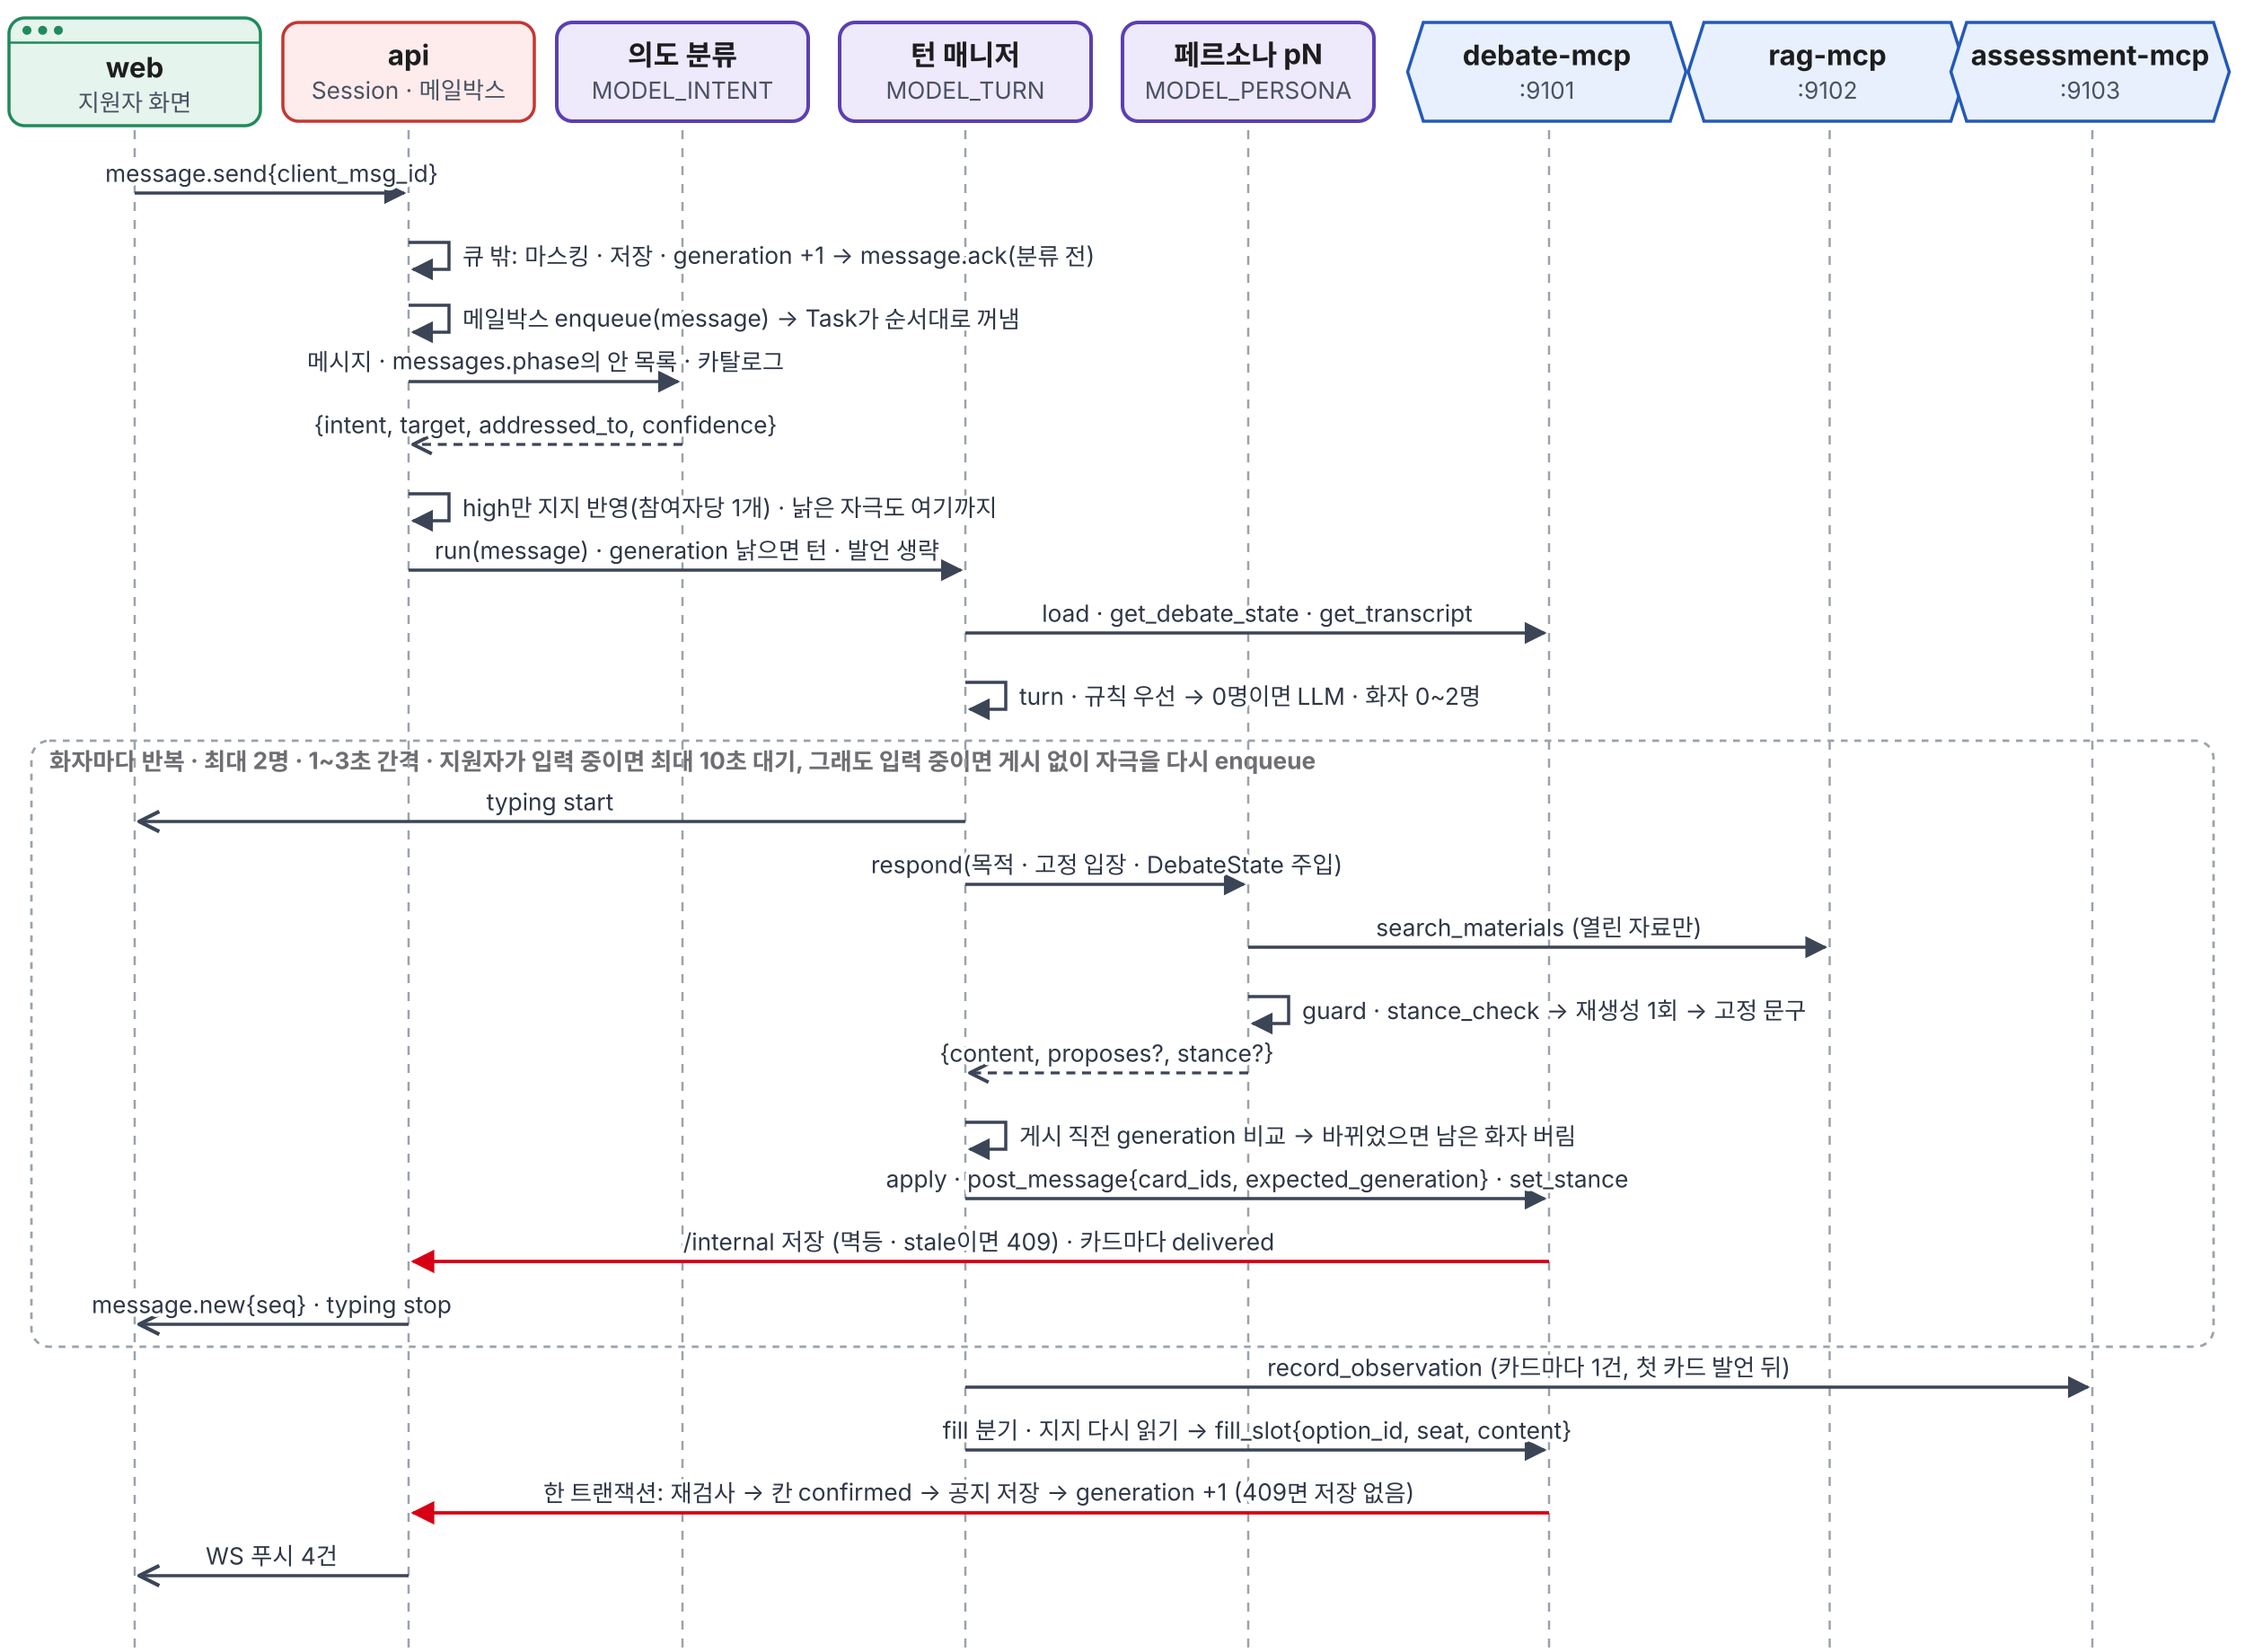
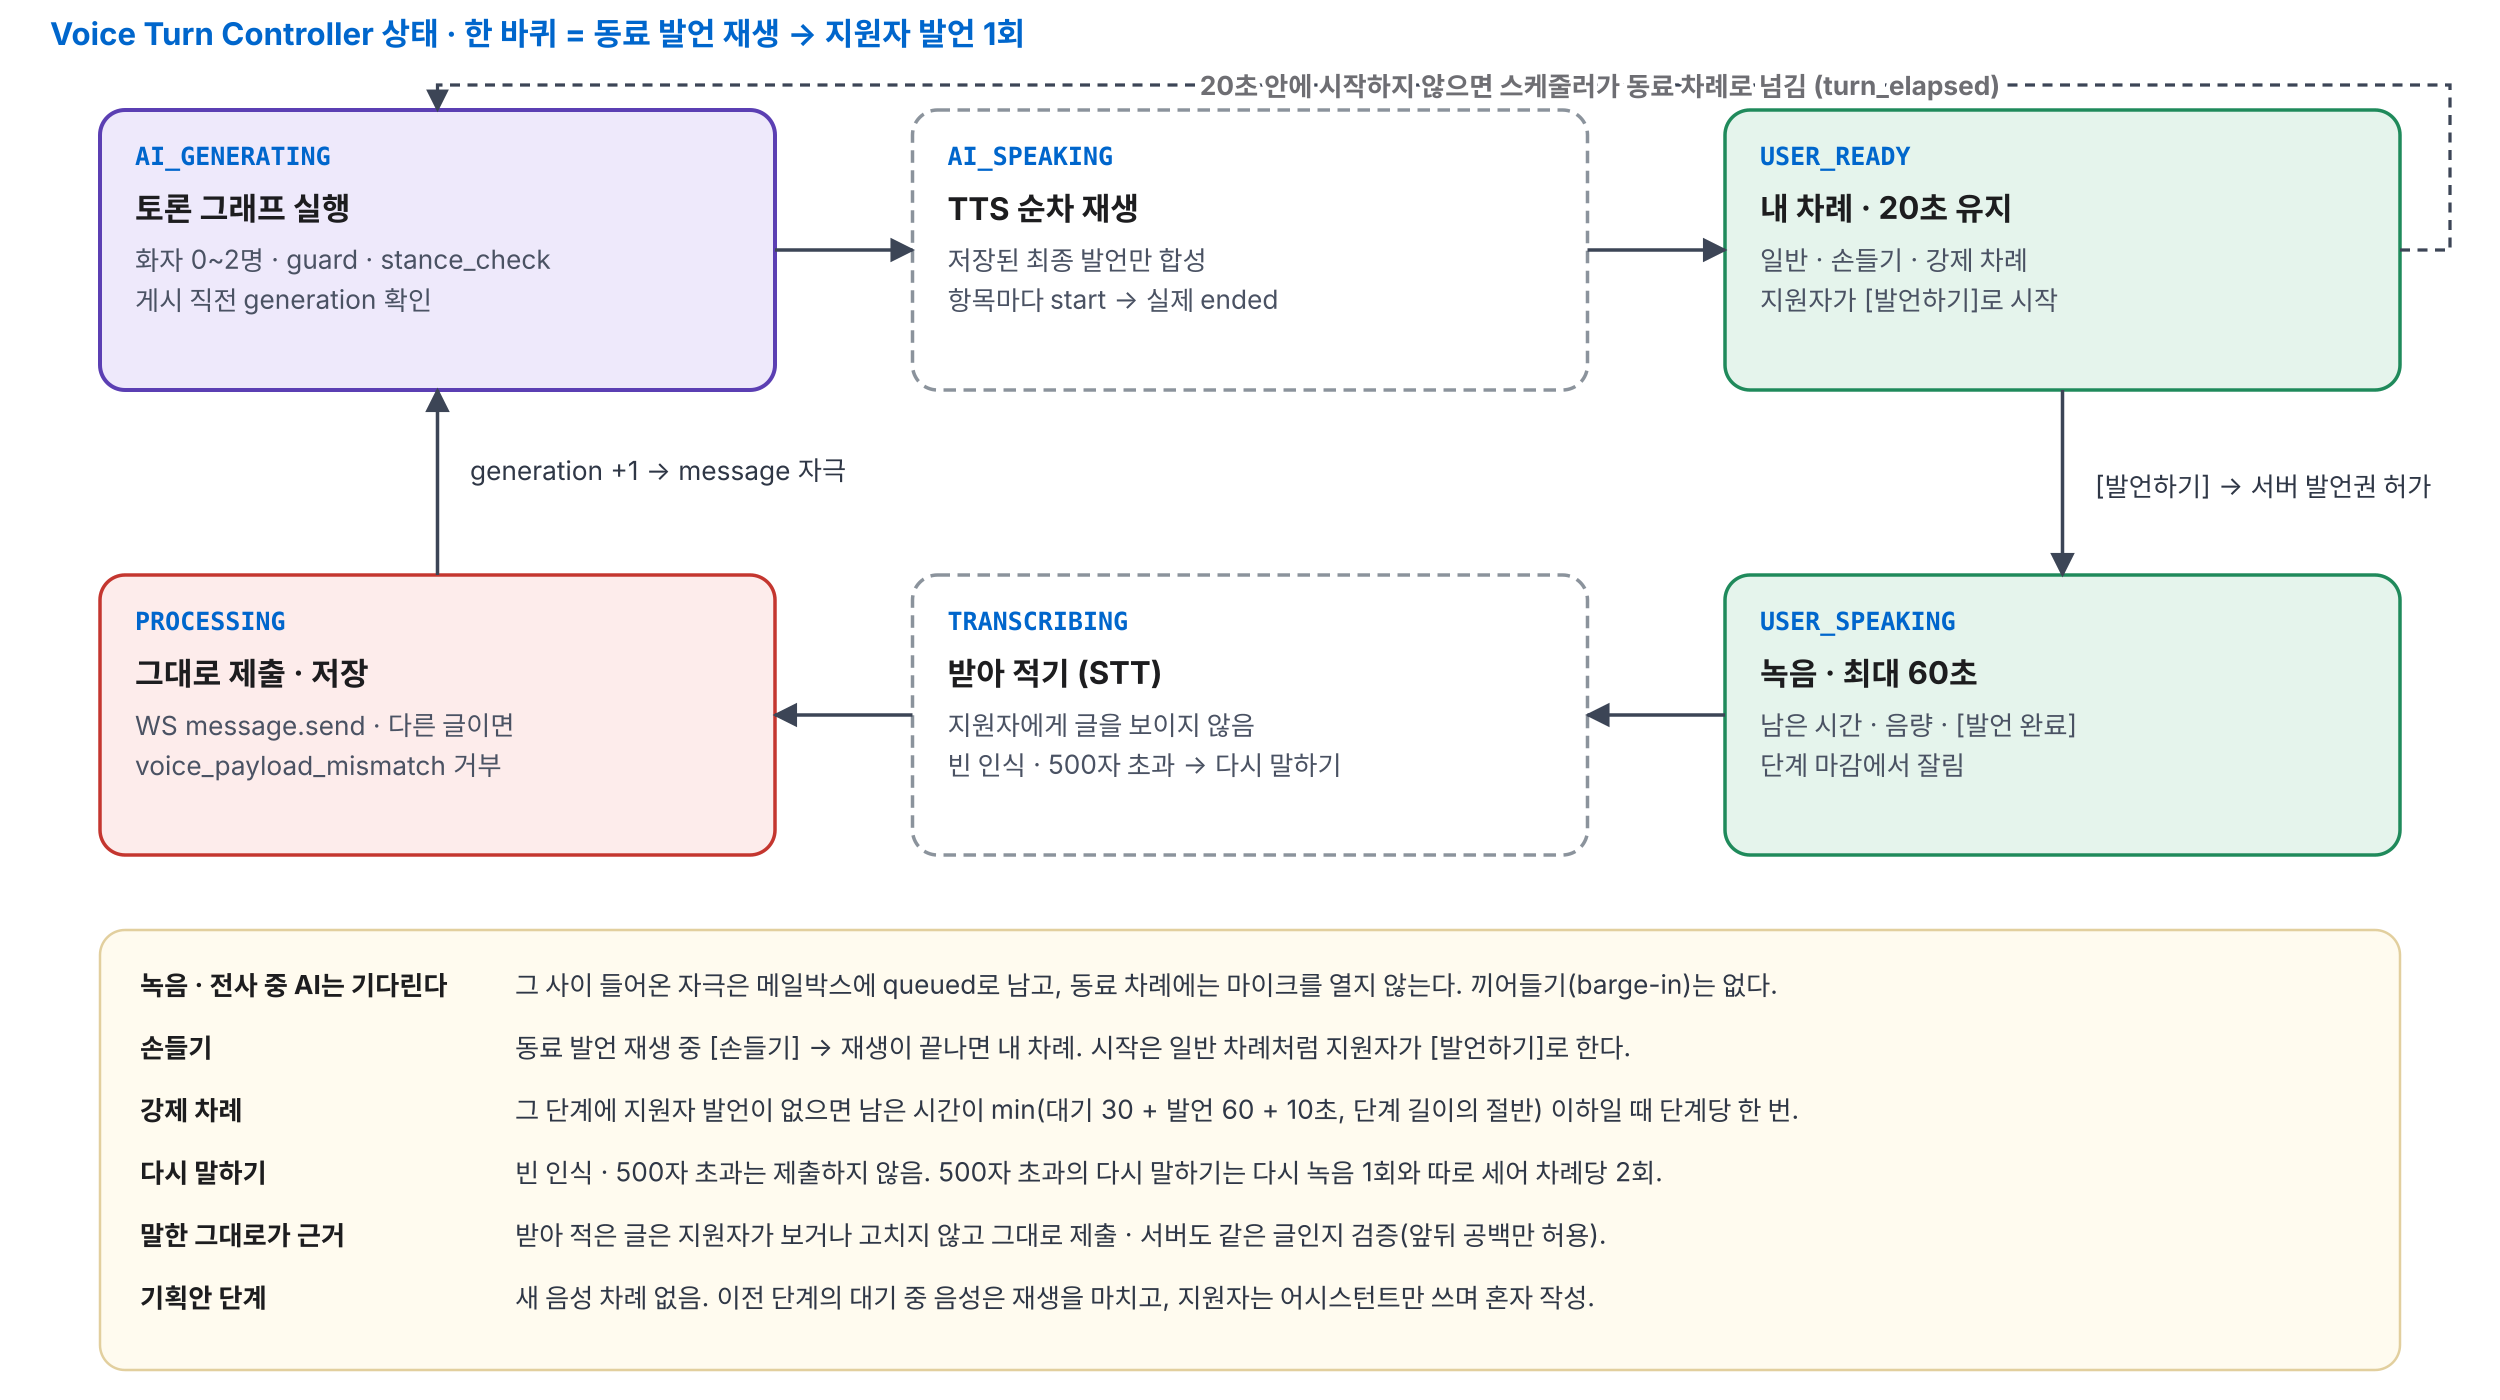
- <svg xmlns="http://www.w3.org/2000/svg" viewBox="0 0 1000 736" width="1000" height="736">
+ <svg xmlns="http://www.w3.org/2000/svg" viewBox="0 0 1000 560" width="1000" height="560">
  <style>
.b-seat{fill:#EEE9FB;stroke:#5B3FB3;stroke-width:.9}
.b-agentstep{fill:#EEE9FB;stroke:#5B3FB3;stroke-width:1.4}
.b-topic2{fill:#FFFFFF;stroke:#D2D2D7;stroke-width:1}
.edge-xd{stroke:#D70015;stroke-width:1.5;fill:none;stroke-dasharray:5 3}
.xmark{stroke:#D70015;stroke-width:2.6;fill:none;stroke-linecap:round}
text{font-family:"Pretendard",-apple-system,BlinkMacSystemFont,"Apple SD Gothic Neo","Noto Sans KR","Malgun Gothic",sans-serif;fill:#1D1D1F}
.t{font-size:12.5px;font-weight:700}
.s{font-size:10.5px;fill:#4A5263}
.tier{font-size:12.5px;font-weight:700;fill:#0066CC}
.mono{font-family:ui-monospace,"SF Mono",Menlo,Consolas,monospace;font-size:9.5px;fill:#3C4556}
.mono-s{font-family:ui-monospace,"SF Mono",Menlo,Consolas,monospace;font-size:8.6px;fill:#3C4556}
.lab{font-size:10.5px;fill:#2F3746}
.lab-t{font-size:10.5px;font-weight:700;fill:#1D1D1F}
.lab-b{font-size:10.5px;fill:#D70015;font-weight:700}
.lab-g{font-size:10.5px;fill:#6E6E73;font-weight:700}
.st{font-size:10px;font-weight:700;fill:#0066CC;font-family:ui-monospace,"SF Mono",Menlo,Consolas,monospace}
.numt{font-size:10px;font-weight:700;fill:#fff}
.halo{paint-order:stroke;stroke:#FFFFFF;stroke-width:3.2px;stroke-linejoin:round}
.numc{fill:#0071E3}
.edge{stroke:#3C4556;stroke-width:1.4;fill:none}
.edge-d{stroke:#3C4556;stroke-width:1.3;fill:none;stroke-dasharray:4 3}
.edge-x{stroke:#D70015;stroke-width:1.5;fill:none}
.ah{fill:#3C4556}
.ahx{fill:#D70015}
.aho{fill:none;stroke:#3C4556;stroke-width:1.5;stroke-linejoin:round}
.bnd{fill:none;stroke:#D70015;stroke-width:1.3;stroke-dasharray:7 4}
.lbnd{fill:none;stroke:#9AA3AD;stroke-width:1.1;stroke-dasharray:3 3}
.life{stroke:#9AA3AD;stroke-width:1;stroke-dasharray:4 4}
.b-web{fill:#E5F4EC;stroke:#1F8A5B;stroke-width:1.4}
.b-web-bar{stroke:#1F8A5B;stroke-width:1}
.b-web-dot{fill:#1F8A5B}
.b-api{fill:#FDECEB;stroke:#C4362F;stroke-width:1.4}
.b-in{fill:#FFFFFF;stroke:#C4362F;stroke-width:1}
.b-agent{fill:#EEE9FB;stroke:#5B3FB3;stroke-width:1.6}
.b-agent-in{fill:none;stroke:#5B3FB3;stroke-width:.8}
.b-mcp{fill:#E8F0FD;stroke:#2459B8;stroke-width:1.4}
.b-mq{fill:#FDF1DD;stroke:#B26A00;stroke-width:1.4}
.b-topic{fill:#FFFFFF;stroke:#B26A00;stroke-width:1}
.b-db{fill:#EEF0F3;stroke:#5F6873;stroke-width:1.4}
.b-ext{fill:#FFFFFF;stroke:#8B939C;stroke-width:1.4;stroke-dasharray:5 3}
.b-node{fill:#FFFFFF;stroke:#5F6873;stroke-width:1.3}
.node-top{fill:#F1F3F6}
.node-side{fill:#E3E7EC}
.b-step{fill:#F3F6FB;stroke:#0071E3;stroke-width:1.2}
.b-state{fill:#E8F2FD;stroke:#0071E3;stroke-width:1.2}
.b-note{fill:#FFFBEF;stroke:#E2CF9E;stroke-width:1}
.b-plug{fill:#FFFFFF;stroke:#5B3FB3;stroke-width:1.2}
.plug{stroke:#5B3FB3;stroke-width:1.3}
.plug-dot{fill:#5B3FB3}
.axis{stroke:#5F6873;stroke-width:1.2}
.tick{stroke:#9AA3AD;stroke-width:1}
.dot{fill:#0071E3}
.dot-rel{fill:#FFFFFF;stroke:#0071E3;stroke-width:1.5}
</style>
-   <rect width="1000" height="736" fill="#FFFFFF" />
+   <rect width="1000" height="560" fill="#FFFFFF" />
  <defs>
-     <marker id="mf-v3a" viewBox="0 0 10 10" refX="9" refY="5" markerWidth="7" markerHeight="7" orient="auto-start-reverse">
+     <marker id="mf" viewBox="0 0 10 10" refX="9" refY="5" markerWidth="7" markerHeight="7" orient="auto-start-reverse">
      <path d="M0,0 L10,5 L0,10 z" class="ah" />
    </marker>
-     <marker id="mo-v3a" viewBox="0 0 10 10" refX="9" refY="5" markerWidth="8" markerHeight="8" orient="auto-start-reverse">
-       <path d="M1,1 L9,5 L1,9" class="aho" />
-     </marker>
-     <marker id="mx-v3a" viewBox="0 0 10 10" refX="9" refY="5" markerWidth="7" markerHeight="7" orient="auto-start-reverse">
+     <marker id="mx" viewBox="0 0 10 10" refX="9" refY="5" markerWidth="7" markerHeight="7" orient="auto-start-reverse">
      <path d="M0,0 L10,5 L0,10 z" class="ahx" />
    </marker>
  </defs>
-   <rect x="14" y="330" width="972" height="270" rx="8" class="lbnd" />
-   <text x="22.0" y="343.0" text-anchor="start" class="lab-g">화자마다 반복 · 최대 2명 · 1~3초 간격 · 지원자가 입력 중이면 최대 10초 대기, 그래도 입력 중이면 게시 없이 자극을 다시 enqueue</text>
-   <line x1="60" y1="58" x2="60" y2="736" class="life" />
-   <line x1="182" y1="58" x2="182" y2="736" class="life" />
-   <line x1="304" y1="58" x2="304" y2="736" class="life" />
-   <line x1="430" y1="58" x2="430" y2="736" class="life" />
-   <line x1="556" y1="58" x2="556" y2="736" class="life" />
-   <line x1="690" y1="58" x2="690" y2="736" class="life" />
-   <line x1="815" y1="58" x2="815" y2="736" class="life" />
-   <line x1="932" y1="58" x2="932" y2="736" class="life" />
-   <rect x="4.0" y="8" width="112" height="48" rx="7" class="b-web" />
-   <line x1="4.0" y1="19" x2="116.0" y2="19" class="b-web-bar" />
-   <circle cx="12.0" cy="13.5" r="2" class="b-web-dot" />
-   <circle cx="19.0" cy="13.5" r="2" class="b-web-dot" />
-   <circle cx="26.0" cy="13.5" r="2" class="b-web-dot" />
-   <text x="60.0" y="34.5" text-anchor="middle" class="t">web</text>
-   <text x="60.0" y="49.5" text-anchor="middle" class="s">지원자 화면</text>
-   <rect x="126.0" y="10" width="112" height="44" rx="7" class="b-api" />
-   <text x="182.0" y="29.0" text-anchor="middle" class="t">api</text>
-   <text x="182.0" y="44.0" text-anchor="middle" class="s">Session · 메일박스</text>
-   <rect x="248.0" y="10" width="112" height="44" rx="7" class="b-agent" />
-   <text x="304.0" y="29.0" text-anchor="middle" class="t">의도 분류</text>
-   <text x="304.0" y="44.0" text-anchor="middle" class="s">MODEL_INTENT</text>
-   <rect x="374.0" y="10" width="112" height="44" rx="7" class="b-agent" />
-   <text x="430.0" y="29.0" text-anchor="middle" class="t">턴 매니저</text>
-   <text x="430.0" y="44.0" text-anchor="middle" class="s">MODEL_TURN</text>
-   <rect x="500.0" y="10" width="112" height="44" rx="7" class="b-agent" />
-   <text x="556.0" y="29.0" text-anchor="middle" class="t">페르소나 pN</text>
-   <text x="556.0" y="44.0" text-anchor="middle" class="s">MODEL_PERSONA</text>
-   <polygon points="634,10 744,10 751,32.0 744,54 634,54 627,32.0" class="b-mcp" />
-   <text x="689.0" y="29.0" text-anchor="middle" class="t">debate-mcp</text>
-   <text x="689.0" y="44.0" text-anchor="middle" class="s">:9101</text>
-   <polygon points="759,10 869,10 876,32.0 869,54 759,54 752,32.0" class="b-mcp" />
-   <text x="814.0" y="29.0" text-anchor="middle" class="t">rag-mcp</text>
-   <text x="814.0" y="44.0" text-anchor="middle" class="s">:9102</text>
-   <polygon points="876,10 986,10 993,32.0 986,54 876,54 869,32.0" class="b-mcp" />
-   <text x="931.0" y="29.0" text-anchor="middle" class="t">assessment-mcp</text>
-   <text x="931.0" y="44.0" text-anchor="middle" class="s">:9103</text>
-   <line x1="60" y1="86" x2="180" y2="86" class="edge" marker-end="url(#mf-v3a)" />
-   <text x="121.0" y="81.0" text-anchor="middle" class="lab halo">message.send{client_msg_id}</text>
-   <path d="M182,108 h18 v12 h-16" class="edge" marker-end="url(#mf-v3a)" />
-   <text x="206.0" y="118.0" text-anchor="start" class="lab halo">큐 밖: 마스킹 · 저장 · generation +1 → message.ack(분류 전)</text>
-   <path d="M182,136 h18 v12 h-16" class="edge" marker-end="url(#mf-v3a)" />
-   <text x="206.0" y="146.0" text-anchor="start" class="lab halo">메일박스 enqueue(message) → Task가 순서대로 꺼냄</text>
-   <line x1="182" y1="170" x2="302" y2="170" class="edge" marker-end="url(#mf-v3a)" />
-   <text x="243.0" y="165.0" text-anchor="middle" class="lab halo">메시지 · messages.phase의 안 목록 · 카탈로그</text>
-   <line x1="304" y1="198" x2="184" y2="198" class="edge-d" marker-end="url(#mo-v3a)" />
-   <text x="243.0" y="193.0" text-anchor="middle" class="lab halo">{intent, target, addressed_to, confidence}</text>
-   <path d="M182,220 h18 v12 h-16" class="edge" marker-end="url(#mf-v3a)" />
-   <text x="206.0" y="230.0" text-anchor="start" class="lab halo">high만 지지 반영(참여자당 1개) · 낡은 자극도 여기까지</text>
-   <line x1="182" y1="254" x2="428" y2="254" class="edge" marker-end="url(#mf-v3a)" />
-   <text x="306.0" y="249.0" text-anchor="middle" class="lab halo">run(message) · generation 낡으면 턴 · 발언 생략</text>
-   <line x1="430" y1="282" x2="688" y2="282" class="edge" marker-end="url(#mf-v3a)" />
-   <text x="560.0" y="277.0" text-anchor="middle" class="lab halo">load · get_debate_state · get_transcript</text>
-   <path d="M430,304 h18 v12 h-16" class="edge" marker-end="url(#mf-v3a)" />
-   <text x="454.0" y="314.0" text-anchor="start" class="lab halo">turn · 규칙 우선 → 0명이면 LLM · 화자 0~2명</text>
-   <line x1="430" y1="366" x2="62" y2="366" class="edge" marker-end="url(#mo-v3a)" />
-   <text x="245.0" y="361.0" text-anchor="middle" class="lab halo">typing start</text>
-   <line x1="430" y1="394" x2="554" y2="394" class="edge" marker-end="url(#mf-v3a)" />
-   <text x="493.0" y="389.0" text-anchor="middle" class="lab halo">respond(목적 · 고정 입장 · DebateState 주입)</text>
-   <line x1="556" y1="422" x2="813" y2="422" class="edge" marker-end="url(#mf-v3a)" />
-   <text x="685.5" y="417.0" text-anchor="middle" class="lab halo">search_materials (열린 자료만)</text>
-   <path d="M556,444 h18 v12 h-16" class="edge" marker-end="url(#mf-v3a)" />
-   <text x="580.0" y="454.0" text-anchor="start" class="lab halo">guard · stance_check → 재생성 1회 → 고정 문구</text>
-   <line x1="556" y1="478" x2="432" y2="478" class="edge-d" marker-end="url(#mo-v3a)" />
-   <text x="493.0" y="473.0" text-anchor="middle" class="lab halo">{content, proposes?, stance?}</text>
-   <path d="M430,500 h18 v12 h-16" class="edge" marker-end="url(#mf-v3a)" />
-   <text x="454.0" y="510.0" text-anchor="start" class="lab halo">게시 직전 generation 비교 → 바뀌었으면 남은 화자 버림</text>
-   <line x1="430" y1="534" x2="688" y2="534" class="edge" marker-end="url(#mf-v3a)" />
-   <text x="560.0" y="529.0" text-anchor="middle" class="lab halo">apply · post_message{card_ids, expected_generation} · set_stance</text>
-   <line x1="690" y1="562" x2="184" y2="562" class="edge-x" marker-end="url(#mx-v3a)" />
-   <text x="436.0" y="557.0" text-anchor="middle" class="lab halo">/internal 저장 (멱등 · stale이면 409) · 카드마다 delivered</text>
-   <line x1="182" y1="590" x2="62" y2="590" class="edge" marker-end="url(#mo-v3a)" />
-   <text x="121.0" y="585.0" text-anchor="middle" class="lab halo">message.new{seq} · typing stop</text>
-   <line x1="430" y1="618" x2="930" y2="618" class="edge" marker-end="url(#mf-v3a)" />
-   <text x="681.0" y="613.0" text-anchor="middle" class="lab halo">record_observation (카드마다 1건, 첫 카드 발언 뒤)</text>
-   <line x1="430" y1="646" x2="688" y2="646" class="edge" marker-end="url(#mf-v3a)" />
-   <text x="560.0" y="641.0" text-anchor="middle" class="lab halo">fill 분기 · 지지 다시 읽기 → fill_slot{option_id, seat, content}</text>
-   <line x1="690" y1="674" x2="184" y2="674" class="edge-x" marker-end="url(#mx-v3a)" />
-   <text x="436.0" y="669.0" text-anchor="middle" class="lab halo">한 트랜잭션: 재검사 → 칸 confirmed → 공지 저장 → generation +1 (409면 저장 없음)</text>
-   <line x1="182" y1="702" x2="62" y2="702" class="edge" marker-end="url(#mo-v3a)" />
-   <text x="121.0" y="697.0" text-anchor="middle" class="lab halo">WS 푸시 4건</text>
+   <text x="20" y="18" text-anchor="start" class="tier">Voice Turn Controller 상태 · 한 바퀴 = 동료 발언 재생 → 지원자 발언 1회</text>
+   <rect x="40" y="44" width="270" height="112" rx="10" class="b-agent" />
+   <text x="54" y="66" text-anchor="start" class="st">AI_GENERATING</text>
+   <text x="54" y="88" text-anchor="start" class="t">토론 그래프 실행</text>
+   <text x="54" y="108" text-anchor="start" class="s">화자 0~2명 · guard · stance_check</text>
+   <text x="54" y="124" text-anchor="start" class="s">게시 직전 generation 확인</text>
+   <rect x="365" y="44" width="270" height="112" rx="10" class="b-ext" />
+   <text x="379" y="66" text-anchor="start" class="st">AI_SPEAKING</text>
+   <text x="379" y="88" text-anchor="start" class="t">TTS 순차 재생</text>
+   <text x="379" y="108" text-anchor="start" class="s">저장된 최종 발언만 합성</text>
+   <text x="379" y="124" text-anchor="start" class="s">항목마다 start → 실제 ended</text>
+   <rect x="690" y="44" width="270" height="112" rx="10" class="b-web" />
+   <text x="704" y="66" text-anchor="start" class="st">USER_READY</text>
+   <text x="704" y="88" text-anchor="start" class="t">내 차례 · 20초 유지</text>
+   <text x="704" y="108" text-anchor="start" class="s">일반 · 손들기 · 강제 차례</text>
+   <text x="704" y="124" text-anchor="start" class="s">지원자가 [발언하기]로 시작</text>
+   <rect x="40" y="230" width="270" height="112" rx="10" class="b-api" />
+   <text x="54" y="252" text-anchor="start" class="st">PROCESSING</text>
+   <text x="54" y="274" text-anchor="start" class="t">그대로 제출 · 저장</text>
+   <text x="54" y="294" text-anchor="start" class="s">WS message.send · 다른 글이면</text>
+   <text x="54" y="310" text-anchor="start" class="s">voice_payload_mismatch 거부</text>
+   <rect x="365" y="230" width="270" height="112" rx="10" class="b-ext" />
+   <text x="379" y="252" text-anchor="start" class="st">TRANSCRIBING</text>
+   <text x="379" y="274" text-anchor="start" class="t">받아 적기 (STT)</text>
+   <text x="379" y="294" text-anchor="start" class="s">지원자에게 글을 보이지 않음</text>
+   <text x="379" y="310" text-anchor="start" class="s">빈 인식 · 500자 초과 → 다시 말하기</text>
+   <rect x="690" y="230" width="270" height="112" rx="10" class="b-web" />
+   <text x="704" y="252" text-anchor="start" class="st">USER_SPEAKING</text>
+   <text x="704" y="274" text-anchor="start" class="t">녹음 · 최대 60초</text>
+   <text x="704" y="294" text-anchor="start" class="s">남은 시간 · 음량 · [발언 완료]</text>
+   <text x="704" y="310" text-anchor="start" class="s">단계 마감에서 잘림</text>
+   <path d="M310,100 L365,100" class="edge" marker-end="url(#mf)" />
+   <path d="M635,100 L690,100" class="edge" marker-end="url(#mf)" />
+   <path d="M825,156 L825,230" class="edge" marker-end="url(#mf)" />
+   <text x="838" y="198" text-anchor="start" class="lab halo">[발언하기] → 서버 발언권 허가</text>
+   <path d="M690,286 L635,286" class="edge" marker-end="url(#mf)" />
+   <path d="M365,286 L310,286" class="edge" marker-end="url(#mf)" />
+   <path d="M175,230 L175,156" class="edge" marker-end="url(#mf)" />
+   <text x="188" y="192" text-anchor="start" class="lab halo">generation +1 → message 자극</text>
+   <path d="M960,100 L980,100 L980,34 L175,34 L175,44" class="edge-d" marker-end="url(#mf)" />
+   <text x="640" y="38" text-anchor="middle" class="lab-g halo">20초 안에 시작하지 않으면 스케줄러가 동료 차례로 넘김 (turn_elapsed)</text>
+   <rect x="40" y="372" width="920" height="176" rx="10" class="b-note" />
+   <text x="56" y="398" text-anchor="start" class="lab-t">녹음 · 전사 중 AI는 기다린다</text>
+   <text x="206" y="398" text-anchor="start" class="lab">그 사이 들어온 자극은 메일박스에 queued로 남고, 동료 차례에는 마이크를 열지 않는다. 끼어들기(barge-in)는 없다.</text>
+   <text x="56" y="423" text-anchor="start" class="lab-t">손들기</text>
+   <text x="206" y="423" text-anchor="start" class="lab">동료 발언 재생 중 [손들기] → 재생이 끝나면 내 차례. 시작은 일반 차례처럼 지원자가 [발언하기]로 한다.</text>
+   <text x="56" y="448" text-anchor="start" class="lab-t">강제 차례</text>
+   <text x="206" y="448" text-anchor="start" class="lab">그 단계에 지원자 발언이 없으면 남은 시간이 min(대기 30 + 발언 60 + 10초, 단계 길이의 절반) 이하일 때 단계당 한 번.</text>
+   <text x="56" y="473" text-anchor="start" class="lab-t">다시 말하기</text>
+   <text x="206" y="473" text-anchor="start" class="lab">빈 인식 · 500자 초과는 제출하지 않음. 500자 초과의 다시 말하기는 다시 녹음 1회와 따로 세어 차례당 2회.</text>
+   <text x="56" y="498" text-anchor="start" class="lab-t">말한 그대로가 근거</text>
+   <text x="206" y="498" text-anchor="start" class="lab">받아 적은 글은 지원자가 보거나 고치지 않고 그대로 제출 · 서버도 같은 글인지 검증(앞뒤 공백만 허용).</text>
+   <text x="56" y="523" text-anchor="start" class="lab-t">기획안 단계</text>
+   <text x="206" y="523" text-anchor="start" class="lab">새 음성 차례 없음. 이전 단계의 대기 중 음성은 재생을 마치고, 지원자는 어시스턴트만 쓰며 혼자 작성.</text>
</svg>
